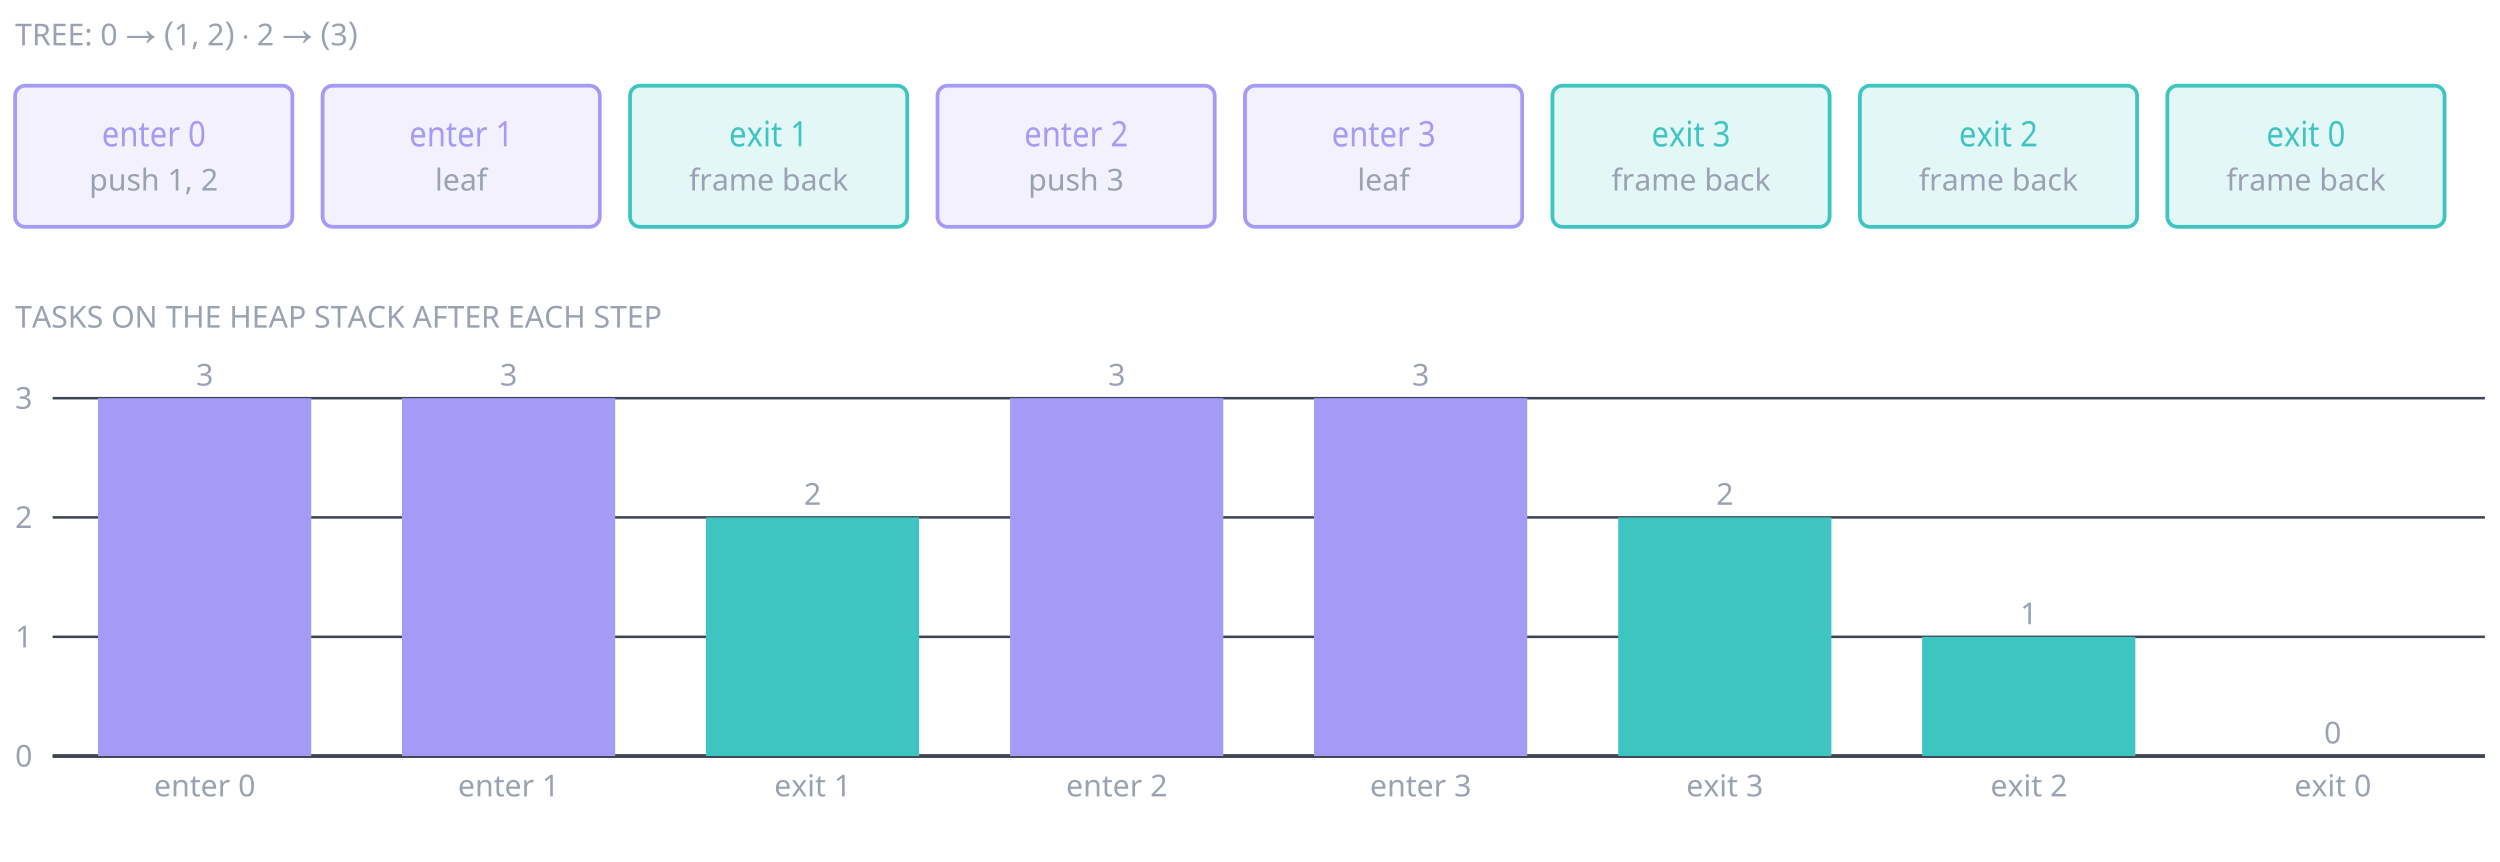
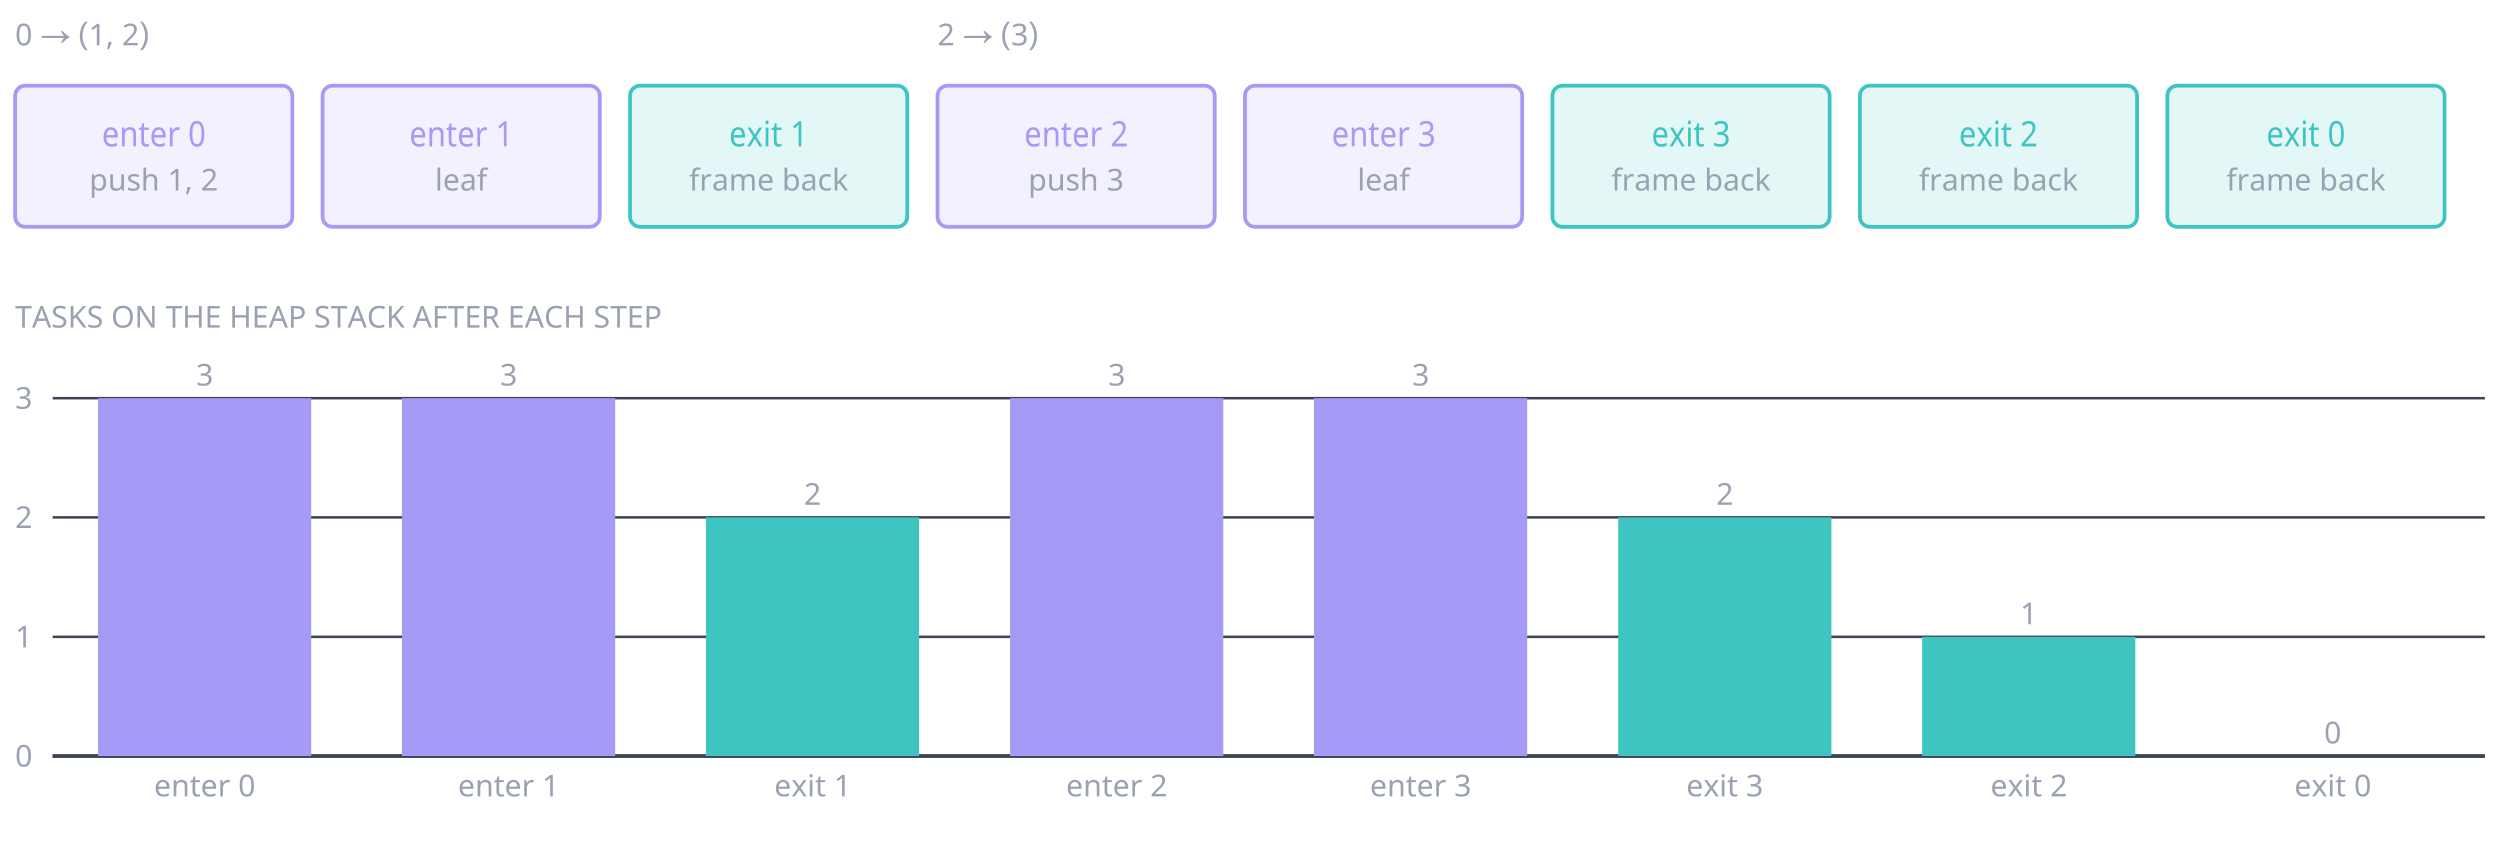
- <svg xmlns="http://www.w3.org/2000/svg" width="992" height="342" viewBox="-6 -6 992 342" role="img" aria-label="A walk of the tree where node 0 has children 1 and 2 and node 2 has child 3 enters 0, 1, 2, 3 and exits 1, 3, 2, 0: each node is entered before its children and exited after all of them. The heap stack holds at most 3 tasks.">
+ <svg xmlns="http://www.w3.org/2000/svg" width="992" height="342" viewBox="-6 -6 992 342" role="img" aria-label="A walk of the tree enters 0, 1, 2, 3 and exits 1, 3, 2, 0: each node is entered before its children and exited after all of them. Over the walk the enters name the children 1, 2, 3, in that order. The heap stack holds at most 3 tasks.">
  <defs>
    <path id="g12-2192" d="M8.892 -0.996L8.208 -0.996Q8.796 -2.28 9.36 -2.916L0.612 -2.916L0.612 -3.768L9.36 -3.768Q8.784 -4.404 8.208 -5.676L8.892 -5.676Q9.528 -4.944 10.188 -4.398Q10.848 -3.852 11.532 -3.504L11.532 -3.168Q10.848 -2.82 10.188 -2.28Q9.528 -1.74 8.892 -0.996Z" />
-     <path id="g12-22c5" d="M1.332 -2.616Q1.032 -2.616 0.822 -2.832Q0.612 -3.048 0.612 -3.336Q0.612 -3.636 0.822 -3.846Q1.032 -4.056 1.332 -4.056Q1.608 -4.056 1.83 -3.852Q2.052 -3.648 2.052 -3.336Q2.052 -3.036 1.842 -2.826Q1.632 -2.616 1.332 -2.616Z" />
    <path id="g12-28" d="M2.58 1.896Q1.5 0.756 0.99 -0.696Q0.48 -2.148 0.48 -3.708Q0.48 -5.292 0.99 -6.768Q1.5 -8.244 2.58 -9.408L3.576 -9.408Q2.568 -8.196 2.058 -6.726Q1.548 -5.256 1.548 -3.72Q1.548 -2.208 2.064 -0.762Q2.58 0.684 3.564 1.896L2.58 1.896Z" />
    <path id="g12-29" d="M0.372 1.896Q1.368 0.684 1.878 -0.762Q2.388 -2.208 2.388 -3.72Q2.388 -5.256 1.878 -6.726Q1.368 -8.196 0.36 -9.408L1.356 -9.408Q2.436 -8.244 2.946 -6.768Q3.456 -5.292 3.456 -3.708Q3.456 -2.148 2.946 -0.696Q2.436 0.756 1.356 1.896L0.372 1.896Z" />
    <path id="g12-2c" d="M0.492 1.548Q0.66 0.864 0.834 0.048Q1.008 -0.768 1.092 -1.392L2.22 -1.392L2.304 -1.26Q2.148 -0.624 1.854 0.138Q1.56 0.9 1.272 1.548L0.492 1.548Z" />
    <path id="g12-30" d="M3.42 0.12Q1.968 0.12 1.278 -1.05Q0.588 -2.22 0.588 -4.296Q0.588 -5.688 0.87 -6.672Q1.152 -7.656 1.776 -8.178Q2.4 -8.7 3.42 -8.7Q4.86 -8.7 5.568 -7.542Q6.276 -6.384 6.276 -4.296Q6.276 -2.916 5.988 -1.926Q5.7 -0.936 5.076 -0.408Q4.452 0.12 3.42 0.12ZM3.42 -0.78Q4.38 -0.78 4.794 -1.65Q5.208 -2.52 5.208 -4.296Q5.208 -6.048 4.794 -6.924Q4.38 -7.8 3.42 -7.8Q2.448 -7.8 2.046 -6.924Q1.644 -6.048 1.644 -4.296Q1.644 -2.532 2.046 -1.656Q2.448 -0.78 3.42 -0.78Z" />
    <path id="g12-31" d="M3.228 0L3.228 -5.988Q3.228 -6.504 3.24 -6.816Q3.252 -7.128 3.276 -7.464Q3.084 -7.284 2.928 -7.146Q2.772 -7.008 2.532 -6.804L1.62 -6.06L1.068 -6.768L3.384 -8.568L4.26 -8.568L4.26 0L3.228 0Z" />
    <path id="g12-32" d="M0.576 0L0.576 -0.876L2.82 -3.144Q3.468 -3.792 3.912 -4.296Q4.356 -4.8 4.584 -5.286Q4.812 -5.772 4.812 -6.348Q4.812 -7.056 4.392 -7.422Q3.972 -7.788 3.3 -7.788Q2.676 -7.788 2.202 -7.572Q1.728 -7.356 1.236 -6.972L0.672 -7.68Q1.176 -8.1 1.83 -8.394Q2.484 -8.688 3.3 -8.688Q4.5 -8.688 5.196 -8.082Q5.892 -7.476 5.892 -6.408Q5.892 -5.736 5.616 -5.154Q5.34 -4.572 4.848 -3.996Q4.356 -3.42 3.696 -2.772L1.908 -1.008L1.908 -0.96L6.24 -0.96L6.24 0L0.576 0Z" />
    <path id="g12-33" d="M2.892 0.12Q2.22 0.12 1.644 0.018Q1.068 -0.084 0.54 -0.348L0.54 -1.332Q1.08 -1.068 1.704 -0.918Q2.328 -0.768 2.904 -0.768Q4.056 -0.768 4.566 -1.218Q5.076 -1.668 5.076 -2.46Q5.076 -3.264 4.446 -3.618Q3.816 -3.972 2.676 -3.972L1.848 -3.972L1.848 -4.872L2.688 -4.872Q3.744 -4.872 4.29 -5.316Q4.836 -5.76 4.836 -6.492Q4.836 -7.116 4.416 -7.458Q3.996 -7.8 3.276 -7.8Q2.58 -7.8 2.088 -7.596Q1.596 -7.392 1.116 -7.08L0.588 -7.8Q1.044 -8.16 1.722 -8.424Q2.4 -8.688 3.264 -8.688Q4.608 -8.688 5.262 -8.088Q5.916 -7.488 5.916 -6.564Q5.916 -5.7 5.436 -5.19Q4.956 -4.68 4.14 -4.512L4.14 -4.464Q5.172 -4.344 5.676 -3.816Q6.18 -3.288 6.18 -2.436Q6.18 -1.692 5.832 -1.11Q5.484 -0.528 4.758 -0.204Q4.032 0.12 2.892 0.12Z" />
-     <path id="g12-3a" d="M1.596 -4.968Q1.296 -4.968 1.08 -5.16Q0.864 -5.352 0.864 -5.784Q0.864 -6.24 1.08 -6.42Q1.296 -6.6 1.596 -6.6Q1.908 -6.6 2.13 -6.42Q2.352 -6.24 2.352 -5.784Q2.352 -5.352 2.13 -5.16Q1.908 -4.968 1.596 -4.968ZM1.596 0.168Q1.296 0.168 1.08 -0.024Q0.864 -0.216 0.864 -0.648Q0.864 -1.092 1.08 -1.272Q1.296 -1.452 1.596 -1.452Q1.908 -1.452 2.13 -1.272Q2.352 -1.092 2.352 -0.648Q2.352 -0.216 2.13 -0.024Q1.908 0.168 1.596 0.168Z" />
    <path id="g12-41" d="M0 0L3.348 -8.604L4.32 -8.604L7.656 0L6.54 0L5.508 -2.652L2.112 -2.652L1.092 0L0 0ZM2.472 -3.612L5.184 -3.612L4.224 -6.204Q4.188 -6.3 4.104 -6.552Q4.02 -6.804 3.942 -7.074Q3.864 -7.344 3.816 -7.488Q3.732 -7.116 3.624 -6.762Q3.516 -6.408 3.444 -6.204L2.472 -3.612Z" />
    <path id="g12-43" d="M4.668 0.12Q3.36 0.12 2.484 -0.42Q1.608 -0.96 1.17 -1.956Q0.732 -2.952 0.732 -4.296Q0.732 -5.592 1.206 -6.582Q1.68 -7.572 2.604 -8.13Q3.528 -8.688 4.848 -8.688Q6.204 -8.688 7.212 -8.184L6.78 -7.272Q6.384 -7.452 5.898 -7.596Q5.412 -7.74 4.836 -7.74Q3.456 -7.74 2.664 -6.816Q1.872 -5.892 1.872 -4.284Q1.872 -2.688 2.61 -1.758Q3.348 -0.828 4.824 -0.828Q5.388 -0.828 5.892 -0.924Q6.396 -1.02 6.876 -1.164L6.876 -0.228Q6.396 -0.048 5.886 0.036Q5.376 0.12 4.668 0.12Z" />
    <path id="g12-45" d="M1.164 0L1.164 -8.568L5.952 -8.568L5.952 -7.62L2.244 -7.62L2.244 -4.944L5.736 -4.944L5.736 -4.008L2.244 -4.008L2.244 -0.948L5.952 -0.948L5.952 0L1.164 0Z" />
    <path id="g12-46" d="M1.164 0L1.164 -8.568L5.952 -8.568L5.952 -7.62L2.244 -7.62L2.244 -4.584L5.724 -4.584L5.724 -3.636L2.244 -3.636L2.244 0L1.164 0Z" />
    <path id="g12-48" d="M1.164 0L1.164 -8.568L2.244 -8.568L2.244 -4.944L6.636 -4.944L6.636 -8.568L7.716 -8.568L7.716 0L6.636 0L6.636 -3.996L2.244 -3.996L2.244 0L1.164 0Z" />
    <path id="g12-4b" d="M1.164 0L1.164 -8.568L2.244 -8.568L2.244 -4.344Q2.616 -4.752 2.982 -5.16Q3.348 -5.568 3.72 -5.976L6.036 -8.568L7.296 -8.568L3.9 -4.836L7.428 0L6.156 0L3.12 -4.092L2.244 -3.324L2.244 0L1.164 0Z" />
    <path id="g12-4e" d="M1.164 0L1.164 -8.568L2.412 -8.568L6.984 -1.476L7.032 -1.476Q7.02 -1.668 7.002 -2.052Q6.984 -2.436 6.966 -2.892Q6.948 -3.348 6.948 -3.732L6.948 -8.568L7.956 -8.568L7.956 0L6.696 0L2.112 -7.116L2.064 -7.116Q2.1 -6.696 2.13 -6.072Q2.16 -5.448 2.16 -4.788L2.16 0L1.164 0Z" />
    <path id="g12-4f" d="M4.692 0.12Q3.36 0.12 2.478 -0.432Q1.596 -0.984 1.164 -1.98Q0.732 -2.976 0.732 -4.308Q0.732 -5.628 1.164 -6.612Q1.596 -7.596 2.478 -8.148Q3.36 -8.7 4.704 -8.7Q5.988 -8.7 6.864 -8.154Q7.74 -7.608 8.19 -6.618Q8.64 -5.628 8.64 -4.296Q8.64 -2.964 8.19 -1.974Q7.74 -0.984 6.864 -0.432Q5.988 0.12 4.692 0.12ZM4.692 -0.816Q6.156 -0.816 6.828 -1.746Q7.5 -2.676 7.5 -4.296Q7.5 -5.916 6.828 -6.834Q6.156 -7.752 4.704 -7.752Q3.252 -7.752 2.562 -6.834Q1.872 -5.916 1.872 -4.296Q1.872 -2.676 2.556 -1.746Q3.24 -0.816 4.692 -0.816Z" />
    <path id="g12-50" d="M1.164 0L1.164 -8.568L3.432 -8.568Q5.112 -8.568 5.88 -7.908Q6.648 -7.248 6.648 -6.048Q6.648 -5.34 6.33 -4.722Q6.012 -4.104 5.262 -3.72Q4.512 -3.336 3.228 -3.336L2.244 -3.336L2.244 0L1.164 0ZM2.244 -4.26L3.108 -4.26Q4.332 -4.26 4.932 -4.656Q5.532 -5.052 5.532 -6Q5.532 -6.828 5.004 -7.236Q4.476 -7.644 3.336 -7.644L2.244 -7.644L2.244 -4.26Z" />
    <path id="g12-52" d="M1.164 0L1.164 -8.568L3.528 -8.568Q5.124 -8.568 5.886 -7.962Q6.648 -7.356 6.648 -6.132Q6.648 -5.448 6.396 -4.992Q6.144 -4.536 5.754 -4.266Q5.364 -3.996 4.932 -3.84L7.284 0L6.024 0L3.948 -3.54L2.244 -3.54L2.244 0L1.164 0ZM2.244 -4.452L3.528 -4.452Q4.572 -4.452 5.052 -4.866Q5.532 -5.28 5.532 -6.084Q5.532 -6.924 5.028 -7.278Q4.524 -7.632 3.468 -7.632L2.244 -7.632L2.244 -4.452Z" />
    <path id="g12-53" d="M2.964 0.12Q2.244 0.12 1.632 0.012Q1.02 -0.096 0.612 -0.288L0.612 -1.32Q1.044 -1.128 1.686 -0.972Q2.328 -0.816 3.012 -0.816Q3.972 -0.816 4.458 -1.188Q4.944 -1.56 4.944 -2.196Q4.944 -2.616 4.764 -2.904Q4.584 -3.192 4.146 -3.438Q3.708 -3.684 2.928 -3.96Q1.836 -4.356 1.278 -4.932Q0.72 -5.508 0.72 -6.504Q0.72 -7.188 1.068 -7.674Q1.416 -8.16 2.034 -8.424Q2.652 -8.688 3.456 -8.688Q4.164 -8.688 4.752 -8.556Q5.34 -8.424 5.82 -8.208L5.484 -7.284Q5.04 -7.476 4.518 -7.608Q3.996 -7.74 3.432 -7.74Q2.628 -7.74 2.22 -7.398Q1.812 -7.056 1.812 -6.492Q1.812 -6.06 1.992 -5.772Q2.172 -5.484 2.58 -5.256Q2.988 -5.028 3.684 -4.764Q4.44 -4.488 4.962 -4.17Q5.484 -3.852 5.754 -3.408Q6.024 -2.964 6.024 -2.292Q6.024 -1.152 5.196 -0.516Q4.368 0.12 2.964 0.12Z" />
    <path id="g12-54" d="M2.796 0L2.796 -7.62L0.12 -7.62L0.12 -8.568L6.54 -8.568L6.54 -7.62L3.876 -7.62L3.876 0L2.796 0Z" />
    <path id="g12-61" d="M2.58 0.12Q1.704 0.12 1.128 -0.342Q0.552 -0.804 0.552 -1.788Q0.552 -2.748 1.308 -3.27Q2.064 -3.792 3.636 -3.84L4.728 -3.876L4.728 -4.26Q4.728 -5.064 4.38 -5.376Q4.032 -5.688 3.396 -5.688Q2.892 -5.688 2.436 -5.538Q1.98 -5.388 1.584 -5.196L1.26 -5.988Q1.68 -6.216 2.256 -6.378Q2.832 -6.54 3.456 -6.54Q4.632 -6.54 5.196 -6.024Q5.76 -5.508 5.76 -4.38L5.76 0L4.992 0L4.788 -0.912L4.74 -0.912Q4.32 -0.384 3.858 -0.132Q3.396 0.12 2.58 0.12ZM2.82 -0.732Q3.636 -0.732 4.176 -1.182Q4.716 -1.632 4.716 -2.568L4.716 -3.144L3.768 -3.108Q2.568 -3.06 2.106 -2.724Q1.644 -2.388 1.644 -1.776Q1.644 -1.236 1.974 -0.984Q2.304 -0.732 2.82 -0.732Z" />
    <path id="g12-62" d="M4.068 0.12Q3.312 0.12 2.832 -0.156Q2.352 -0.432 2.076 -0.816L1.992 -0.816L1.776 0L1.02 0L1.02 -9.12L2.076 -9.12L2.076 -6.9Q2.076 -6.492 2.058 -6.138Q2.04 -5.784 2.016 -5.58L2.076 -5.58Q2.352 -5.988 2.832 -6.264Q3.312 -6.54 4.068 -6.54Q5.268 -6.54 5.994 -5.706Q6.72 -4.872 6.72 -3.216Q6.72 -1.56 5.988 -0.72Q5.256 0.12 4.068 0.12ZM3.912 -0.756Q4.776 -0.756 5.202 -1.392Q5.628 -2.028 5.628 -3.228Q5.628 -5.664 3.888 -5.664Q2.868 -5.664 2.472 -5.076Q2.076 -4.488 2.076 -3.252L2.076 -3.204Q2.076 -2.016 2.466 -1.386Q2.856 -0.756 3.912 -0.756Z" />
    <path id="g12-63" d="M3.6 0.12Q2.748 0.12 2.082 -0.228Q1.416 -0.576 1.038 -1.308Q0.66 -2.04 0.66 -3.18Q0.66 -4.368 1.056 -5.112Q1.452 -5.856 2.13 -6.204Q2.808 -6.552 3.672 -6.552Q4.164 -6.552 4.62 -6.45Q5.076 -6.348 5.364 -6.204L5.04 -5.328Q4.752 -5.436 4.368 -5.532Q3.984 -5.628 3.648 -5.628Q1.752 -5.628 1.752 -3.192Q1.752 -2.028 2.214 -1.41Q2.676 -0.792 3.588 -0.792Q4.116 -0.792 4.518 -0.9Q4.92 -1.008 5.256 -1.164L5.256 -0.228Q4.932 -0.06 4.542 0.03Q4.152 0.12 3.6 0.12Z" />
    <path id="g12-65" d="M3.756 0.12Q2.844 0.12 2.142 -0.252Q1.44 -0.624 1.05 -1.362Q0.66 -2.1 0.66 -3.168Q0.66 -4.224 1.014 -4.98Q1.368 -5.736 2.01 -6.144Q2.652 -6.552 3.504 -6.552Q4.332 -6.552 4.926 -6.192Q5.52 -5.832 5.838 -5.178Q6.156 -4.524 6.156 -3.648L6.156 -3.012L1.752 -3.012Q1.776 -1.92 2.31 -1.35Q2.844 -0.78 3.804 -0.78Q4.416 -0.78 4.89 -0.894Q5.364 -1.008 5.868 -1.224L5.868 -0.3Q5.376 -0.084 4.896 0.018Q4.416 0.12 3.756 0.12ZM1.776 -3.852L5.052 -3.852Q5.052 -4.668 4.674 -5.178Q4.296 -5.688 3.492 -5.688Q2.736 -5.688 2.298 -5.202Q1.86 -4.716 1.776 -3.852Z" />
    <path id="g12-66" d="M1.308 0L1.308 -5.616L0.18 -5.616L0.18 -6.108L1.308 -6.468L1.308 -6.84Q1.308 -8.088 1.86 -8.634Q2.412 -9.18 3.396 -9.18Q3.78 -9.18 4.098 -9.114Q4.416 -9.048 4.644 -8.964L4.368 -8.136Q4.176 -8.196 3.924 -8.256Q3.672 -8.316 3.408 -8.316Q2.88 -8.316 2.622 -7.962Q2.364 -7.608 2.364 -6.852L2.364 -6.432L3.984 -6.432L3.984 -5.616L2.364 -5.616L2.364 0L1.308 0Z" />
    <path id="g12-68" d="M1.02 0L1.02 -9.12L2.076 -9.12L2.076 -6.444Q2.076 -5.964 2.016 -5.544L2.088 -5.544Q2.4 -6.036 2.934 -6.288Q3.468 -6.54 4.092 -6.54Q5.268 -6.54 5.856 -5.982Q6.444 -5.424 6.444 -4.188L6.444 0L5.4 0L5.4 -4.116Q5.4 -5.664 3.96 -5.664Q2.88 -5.664 2.478 -5.058Q2.076 -4.452 2.076 -3.324L2.076 0L1.02 0Z" />
    <path id="g12-69" d="M1.02 0L1.02 -6.432L2.076 -6.432L2.076 0L1.02 0ZM1.56 -7.5Q1.296 -7.5 1.116 -7.668Q0.936 -7.836 0.936 -8.172Q0.936 -8.52 1.116 -8.682Q1.296 -8.844 1.56 -8.844Q1.8 -8.844 1.986 -8.682Q2.172 -8.52 2.172 -8.172Q2.172 -7.836 1.986 -7.668Q1.8 -7.5 1.56 -7.5Z" />
    <path id="g12-6b" d="M1.02 0L1.02 -9.12L2.064 -9.12L2.064 -4.356Q2.064 -4.164 2.052 -3.852Q2.04 -3.54 2.016 -3.312L2.064 -3.312Q2.136 -3.408 2.28 -3.588Q2.424 -3.768 2.574 -3.954Q2.724 -4.14 2.832 -4.26L4.884 -6.432L6.12 -6.432L3.516 -3.684L6.3 0L5.028 0L2.796 -3L2.064 -2.364L2.064 0L1.02 0Z" />
    <path id="g12-6c" d="M1.02 0L1.02 -9.12L2.076 -9.12L2.076 0L1.02 0Z" />
    <path id="g12-6d" d="M1.02 0L1.02 -6.432L1.872 -6.432L2.028 -5.556L2.088 -5.556Q2.388 -6.06 2.898 -6.306Q3.408 -6.552 3.984 -6.552Q5.496 -6.552 5.952 -5.472L6.012 -5.472Q6.336 -6.024 6.894 -6.288Q7.452 -6.552 8.076 -6.552Q9.168 -6.552 9.708 -5.994Q10.248 -5.436 10.248 -4.188L10.248 0L9.204 0L9.204 -4.14Q9.204 -5.664 7.896 -5.664Q6.96 -5.664 6.558 -5.124Q6.156 -4.584 6.156 -3.552L6.156 0L5.112 0L5.112 -4.14Q5.112 -5.664 3.792 -5.664Q2.82 -5.664 2.448 -5.064Q2.076 -4.464 2.076 -3.336L2.076 0L1.02 0Z" />
    <path id="g12-6e" d="M1.02 0L1.02 -6.432L1.872 -6.432L2.028 -5.556L2.088 -5.556Q2.4 -6.06 2.952 -6.306Q3.504 -6.552 4.116 -6.552Q5.268 -6.552 5.856 -5.994Q6.444 -5.436 6.444 -4.188L6.444 0L5.4 0L5.4 -4.116Q5.4 -5.664 3.96 -5.664Q2.892 -5.664 2.484 -5.064Q2.076 -4.464 2.076 -3.336L2.076 0L1.02 0Z" />
    <path id="g12-70" d="M1.02 2.88L1.02 -6.432L1.884 -6.432L2.028 -5.556L2.076 -5.556Q2.364 -5.976 2.832 -6.264Q3.3 -6.552 4.08 -6.552Q5.268 -6.552 5.994 -5.724Q6.72 -4.896 6.72 -3.228Q6.72 -1.584 5.994 -0.732Q5.268 0.12 4.068 0.12Q3.324 0.12 2.838 -0.162Q2.352 -0.444 2.076 -0.816L2.004 -0.816Q2.028 -0.612 2.052 -0.3Q2.076 0.012 2.076 0.24L2.076 2.88L1.02 2.88ZM3.912 -0.756Q4.5 -0.756 4.878 -1.08Q5.256 -1.404 5.442 -1.962Q5.628 -2.52 5.628 -3.24Q5.628 -4.344 5.202 -5.004Q4.776 -5.664 3.888 -5.664Q2.904 -5.664 2.502 -5.112Q2.1 -4.56 2.076 -3.432L2.076 -3.228Q2.076 -2.04 2.466 -1.398Q2.856 -0.756 3.912 -0.756Z" />
    <path id="g12-72" d="M1.02 0L1.02 -6.432L1.884 -6.432L2.004 -5.256L2.052 -5.256Q2.364 -5.784 2.856 -6.168Q3.348 -6.552 4.02 -6.552Q4.2 -6.552 4.41 -6.534Q4.62 -6.516 4.776 -6.48L4.644 -5.508Q4.488 -5.544 4.302 -5.568Q4.116 -5.592 3.948 -5.592Q3.456 -5.592 3.024 -5.322Q2.592 -5.052 2.334 -4.566Q2.076 -4.08 2.076 -3.432L2.076 0L1.02 0Z" />
    <path id="g12-73" d="M2.64 0.12Q1.968 0.12 1.482 0.012Q0.996 -0.096 0.624 -0.288L0.624 -1.248Q1.008 -1.056 1.554 -0.894Q2.1 -0.732 2.664 -0.732Q3.468 -0.732 3.828 -0.99Q4.188 -1.248 4.188 -1.68Q4.188 -1.92 4.056 -2.112Q3.924 -2.304 3.582 -2.496Q3.24 -2.688 2.604 -2.928Q1.98 -3.168 1.536 -3.408Q1.092 -3.648 0.852 -3.984Q0.612 -4.32 0.612 -4.848Q0.612 -5.664 1.278 -6.108Q1.944 -6.552 3.024 -6.552Q3.612 -6.552 4.122 -6.438Q4.632 -6.324 5.076 -6.12L4.716 -5.28Q4.308 -5.448 3.864 -5.568Q3.42 -5.688 2.952 -5.688Q2.304 -5.688 1.962 -5.478Q1.62 -5.268 1.62 -4.908Q1.62 -4.644 1.776 -4.458Q1.932 -4.272 2.298 -4.098Q2.664 -3.924 3.276 -3.684Q3.888 -3.456 4.32 -3.21Q4.752 -2.964 4.98 -2.628Q5.208 -2.292 5.208 -1.776Q5.208 -0.84 4.512 -0.36Q3.816 0.12 2.64 0.12Z" />
    <path id="g12-74" d="M2.988 0.12Q2.484 0.12 2.058 -0.054Q1.632 -0.228 1.368 -0.66Q1.104 -1.092 1.104 -1.872L1.104 -5.616L0.192 -5.616L0.192 -6.12L1.116 -6.54L1.536 -7.908L2.16 -7.908L2.16 -6.432L4.02 -6.432L4.02 -5.616L2.16 -5.616L2.16 -1.896Q2.16 -1.308 2.442 -1.026Q2.724 -0.744 3.168 -0.744Q3.408 -0.744 3.66 -0.786Q3.912 -0.828 4.068 -0.876L4.068 -0.072Q3.9 0.012 3.588 0.066Q3.276 0.12 2.988 0.12Z" />
    <path id="g12-75" d="M3.288 0.12Q2.124 0.12 1.536 -0.438Q0.948 -0.996 0.948 -2.22L0.948 -6.432L2.016 -6.432L2.016 -2.292Q2.016 -0.756 3.444 -0.756Q4.512 -0.756 4.926 -1.356Q5.34 -1.956 5.34 -3.084L5.34 -6.432L6.396 -6.432L6.396 0L5.532 0L5.376 -0.852L5.328 -0.852Q5.016 -0.348 4.464 -0.114Q3.912 0.12 3.288 0.12Z" />
    <path id="g12-78" d="M0.216 0L2.544 -3.288L0.324 -6.432L1.524 -6.432L3.18 -4.008L4.824 -6.432L6.012 -6.432L3.792 -3.288L6.132 0L4.932 0L3.18 -2.568L1.404 0L0.216 0Z" />
    <path id="g14-30" d="M3.99 0.14Q2.296 0.14 1.491 -1.225Q0.686 -2.59 0.686 -5.012Q0.686 -6.636 1.015 -7.784Q1.344 -8.932 2.072 -9.541Q2.8 -10.15 3.99 -10.15Q5.67 -10.15 6.496 -8.799Q7.322 -7.448 7.322 -5.012Q7.322 -3.402 6.986 -2.247Q6.65 -1.092 5.922 -0.476Q5.194 0.14 3.99 0.14ZM3.99 -0.91Q5.11 -0.91 5.593 -1.925Q6.076 -2.94 6.076 -5.012Q6.076 -7.056 5.593 -8.078Q5.11 -9.1 3.99 -9.1Q2.856 -9.1 2.387 -8.078Q1.918 -7.056 1.918 -5.012Q1.918 -2.954 2.387 -1.932Q2.856 -0.91 3.99 -0.91Z" />
    <path id="g14-31" d="M3.766 0L3.766 -6.986Q3.766 -7.588 3.78 -7.952Q3.794 -8.316 3.822 -8.708Q3.598 -8.498 3.416 -8.337Q3.234 -8.176 2.954 -7.938L1.89 -7.07L1.246 -7.896L3.948 -9.996L4.97 -9.996L4.97 0L3.766 0Z" />
    <path id="g14-32" d="M0.672 0L0.672 -1.022L3.29 -3.668Q4.046 -4.424 4.564 -5.012Q5.082 -5.6 5.348 -6.167Q5.614 -6.734 5.614 -7.406Q5.614 -8.232 5.124 -8.659Q4.634 -9.086 3.85 -9.086Q3.122 -9.086 2.569 -8.834Q2.016 -8.582 1.442 -8.134L0.784 -8.96Q1.372 -9.45 2.135 -9.793Q2.898 -10.136 3.85 -10.136Q5.25 -10.136 6.062 -9.429Q6.874 -8.722 6.874 -7.476Q6.874 -6.692 6.552 -6.013Q6.23 -5.334 5.656 -4.662Q5.082 -3.99 4.312 -3.234L2.226 -1.176L2.226 -1.12L7.28 -1.12L7.28 0L0.672 0Z" />
    <path id="g14-33" d="M3.374 0.14Q2.59 0.14 1.918 0.021Q1.246 -0.098 0.63 -0.406L0.63 -1.554Q1.26 -1.246 1.988 -1.071Q2.716 -0.896 3.388 -0.896Q4.732 -0.896 5.327 -1.421Q5.922 -1.946 5.922 -2.87Q5.922 -3.808 5.187 -4.221Q4.452 -4.634 3.122 -4.634L2.156 -4.634L2.156 -5.684L3.136 -5.684Q4.368 -5.684 5.005 -6.202Q5.642 -6.72 5.642 -7.574Q5.642 -8.302 5.152 -8.701Q4.662 -9.1 3.822 -9.1Q3.01 -9.1 2.436 -8.862Q1.862 -8.624 1.302 -8.26L0.686 -9.1Q1.218 -9.52 2.009 -9.828Q2.8 -10.136 3.808 -10.136Q5.376 -10.136 6.139 -9.436Q6.902 -8.736 6.902 -7.658Q6.902 -6.65 6.342 -6.055Q5.782 -5.46 4.83 -5.264L4.83 -5.208Q6.034 -5.068 6.622 -4.452Q7.21 -3.836 7.21 -2.842Q7.21 -1.974 6.804 -1.295Q6.398 -0.616 5.551 -0.238Q4.704 0.14 3.374 0.14Z" />
    <path id="g14-65" d="M4.382 0.14Q3.318 0.14 2.499 -0.294Q1.68 -0.728 1.225 -1.589Q0.77 -2.45 0.77 -3.696Q0.77 -4.928 1.183 -5.81Q1.596 -6.692 2.345 -7.168Q3.094 -7.644 4.088 -7.644Q5.054 -7.644 5.747 -7.224Q6.44 -6.804 6.811 -6.041Q7.182 -5.278 7.182 -4.256L7.182 -3.514L2.044 -3.514Q2.072 -2.24 2.695 -1.575Q3.318 -0.91 4.438 -0.91Q5.152 -0.91 5.705 -1.043Q6.258 -1.176 6.846 -1.428L6.846 -0.35Q6.272 -0.098 5.712 0.021Q5.152 0.14 4.382 0.14ZM2.072 -4.494L5.894 -4.494Q5.894 -5.446 5.453 -6.041Q5.012 -6.636 4.074 -6.636Q3.192 -6.636 2.681 -6.069Q2.17 -5.502 2.072 -4.494Z" />
    <path id="g14-69" d="M1.19 0L1.19 -7.504L2.422 -7.504L2.422 0L1.19 0ZM1.82 -8.75Q1.512 -8.75 1.302 -8.946Q1.092 -9.142 1.092 -9.534Q1.092 -9.94 1.302 -10.129Q1.512 -10.318 1.82 -10.318Q2.1 -10.318 2.317 -10.129Q2.534 -9.94 2.534 -9.534Q2.534 -9.142 2.317 -8.946Q2.1 -8.75 1.82 -8.75Z" />
    <path id="g14-6e" d="M1.19 0L1.19 -7.504L2.184 -7.504L2.366 -6.482L2.436 -6.482Q2.8 -7.07 3.444 -7.357Q4.088 -7.644 4.802 -7.644Q6.146 -7.644 6.832 -6.993Q7.518 -6.342 7.518 -4.886L7.518 0L6.3 0L6.3 -4.802Q6.3 -6.608 4.62 -6.608Q3.374 -6.608 2.898 -5.908Q2.422 -5.208 2.422 -3.892L2.422 0L1.19 0Z" />
    <path id="g14-72" d="M1.19 0L1.19 -7.504L2.198 -7.504L2.338 -6.132L2.394 -6.132Q2.758 -6.748 3.332 -7.196Q3.906 -7.644 4.69 -7.644Q4.9 -7.644 5.145 -7.623Q5.39 -7.602 5.572 -7.56L5.418 -6.426Q5.236 -6.468 5.019 -6.496Q4.802 -6.524 4.606 -6.524Q4.032 -6.524 3.528 -6.209Q3.024 -5.894 2.723 -5.327Q2.422 -4.76 2.422 -4.004L2.422 0L1.19 0Z" />
    <path id="g14-74" d="M3.486 0.14Q2.898 0.14 2.401 -0.063Q1.904 -0.266 1.596 -0.77Q1.288 -1.274 1.288 -2.184L1.288 -6.552L0.224 -6.552L0.224 -7.14L1.302 -7.63L1.792 -9.226L2.52 -9.226L2.52 -7.504L4.69 -7.504L4.69 -6.552L2.52 -6.552L2.52 -2.212Q2.52 -1.526 2.849 -1.197Q3.178 -0.868 3.696 -0.868Q3.976 -0.868 4.27 -0.917Q4.564 -0.966 4.746 -1.022L4.746 -0.084Q4.55 0.014 4.186 0.077Q3.822 0.14 3.486 0.14Z" />
    <path id="g14-78" d="M0.252 0L2.968 -3.836L0.378 -7.504L1.778 -7.504L3.71 -4.676L5.628 -7.504L7.014 -7.504L4.424 -3.836L7.154 0L5.754 0L3.71 -2.996L1.638 0L0.252 0Z" />
  </defs>
  <g fill="#9aa1b3" transform="translate(0,12)">
-     <use href="#g12-54" x="0" />
-     <use href="#g12-52" x="6.7" />
-     <use href="#g12-45" x="14.1" />
-     <use href="#g12-45" x="20.8" />
-     <use href="#g12-3a" x="27.5" />
-     <use href="#g12-30" x="33.8" />
-     <use href="#g12-2192" x="43.8" />
-     <use href="#g12-28" x="59.1" />
-     <use href="#g12-31" x="63" />
-     <use href="#g12-2c" x="69.9" />
-     <use href="#g12-32" x="76.2" />
-     <use href="#g12-29" x="83.1" />
-     <use href="#g12-22c5" x="90.1" />
-     <use href="#g12-32" x="95.9" />
-     <use href="#g12-2192" x="105.9" />
-     <use href="#g12-28" x="121.2" />
-     <use href="#g12-33" x="125.1" />
-     <use href="#g12-29" x="132" />
+     <use href="#g12-30" x="0" />
+     <use href="#g12-2192" x="10" />
+     <use href="#g12-28" x="25.2" />
+     <use href="#g12-31" x="29.2" />
+     <use href="#g12-2c" x="36" />
+     <use href="#g12-32" x="42.4" />
+     <use href="#g12-29" x="49.2" />
+   </g>
+   <g fill="#9aa1b3" transform="translate(366,12)">
+     <use href="#g12-32" x="0" />
+     <use href="#g12-2192" x="10" />
+     <use href="#g12-28" x="25.2" />
+     <use href="#g12-33" x="29.2" />
+     <use href="#g12-29" x="36" />
  </g>
  <rect x="0" y="28" width="110" height="56" rx="4" stroke="#a59bf7" stroke-width="1.5" fill="#a59bf7" fill-opacity="0.14" />
  <g fill="#a59bf7" transform="translate(34.4,52.1) scale(0.88,1)">
    <use href="#g14-65" x="0" />
    <use href="#g14-6e" x="7.9" />
    <use href="#g14-74" x="16.5" />
    <use href="#g14-65" x="21.6" />
    <use href="#g14-72" x="29.5" />
    <use href="#g14-30" x="38.9" />
  </g>
  <g fill="#9aa1b3" transform="translate(29.4,69.6)">
    <use href="#g12-70" x="0" />
    <use href="#g12-75" x="7.4" />
    <use href="#g12-73" x="14.8" />
    <use href="#g12-68" x="20.5" />
    <use href="#g12-31" x="31.1" />
    <use href="#g12-2c" x="37.9" />
    <use href="#g12-32" x="44.3" />
  </g>
  <rect x="122" y="28" width="110" height="56" rx="4" stroke="#a59bf7" stroke-width="1.5" fill="#a59bf7" fill-opacity="0.14" />
  <g fill="#a59bf7" transform="translate(156.4,52.1) scale(0.88,1)">
    <use href="#g14-65" x="0" />
    <use href="#g14-6e" x="7.9" />
    <use href="#g14-74" x="16.5" />
    <use href="#g14-65" x="21.6" />
    <use href="#g14-72" x="29.5" />
    <use href="#g14-31" x="38.9" />
  </g>
  <g fill="#9aa1b3" transform="translate(166.6,69.6)">
    <use href="#g12-6c" x="0" />
    <use href="#g12-65" x="3.1" />
    <use href="#g12-61" x="9.9" />
    <use href="#g12-66" x="16.6" />
  </g>
  <rect x="244" y="28" width="110" height="56" rx="4" stroke="#3ec5c1" stroke-width="1.5" fill="#3ec5c1" fill-opacity="0.14" />
  <g fill="#3ec5c1" transform="translate(283.3,52.1) scale(0.88,1)">
    <use href="#g14-65" x="0" />
    <use href="#g14-78" x="7.9" />
    <use href="#g14-69" x="15.3" />
    <use href="#g14-74" x="18.9" />
    <use href="#g14-31" x="27.6" />
  </g>
  <g fill="#9aa1b3" transform="translate(267.4,69.6)">
    <use href="#g12-66" x="0" />
    <use href="#g12-72" x="4.1" />
    <use href="#g12-61" x="9.1" />
    <use href="#g12-6d" x="15.8" />
    <use href="#g12-65" x="27" />
    <use href="#g12-62" x="36.9" />
    <use href="#g12-61" x="44.3" />
    <use href="#g12-63" x="51" />
    <use href="#g12-6b" x="56.8" />
  </g>
  <rect x="366" y="28" width="110" height="56" rx="4" stroke="#a59bf7" stroke-width="1.5" fill="#a59bf7" fill-opacity="0.14" />
  <g fill="#a59bf7" transform="translate(400.4,52.1) scale(0.88,1)">
    <use href="#g14-65" x="0" />
    <use href="#g14-6e" x="7.9" />
    <use href="#g14-74" x="16.5" />
    <use href="#g14-65" x="21.6" />
    <use href="#g14-72" x="29.5" />
    <use href="#g14-32" x="38.9" />
  </g>
  <g fill="#9aa1b3" transform="translate(402,69.6)">
    <use href="#g12-70" x="0" />
    <use href="#g12-75" x="7.4" />
    <use href="#g12-73" x="14.8" />
    <use href="#g12-68" x="20.5" />
    <use href="#g12-33" x="31.1" />
  </g>
  <rect x="488" y="28" width="110" height="56" rx="4" stroke="#a59bf7" stroke-width="1.5" fill="#a59bf7" fill-opacity="0.14" />
  <g fill="#a59bf7" transform="translate(522.4,52.1) scale(0.88,1)">
    <use href="#g14-65" x="0" />
    <use href="#g14-6e" x="7.9" />
    <use href="#g14-74" x="16.5" />
    <use href="#g14-65" x="21.6" />
    <use href="#g14-72" x="29.5" />
    <use href="#g14-33" x="38.9" />
  </g>
  <g fill="#9aa1b3" transform="translate(532.6,69.6)">
    <use href="#g12-6c" x="0" />
    <use href="#g12-65" x="3.1" />
    <use href="#g12-61" x="9.9" />
    <use href="#g12-66" x="16.6" />
  </g>
  <rect x="610" y="28" width="110" height="56" rx="4" stroke="#3ec5c1" stroke-width="1.5" fill="#3ec5c1" fill-opacity="0.14" />
  <g fill="#3ec5c1" transform="translate(649.3,52.1) scale(0.88,1)">
    <use href="#g14-65" x="0" />
    <use href="#g14-78" x="7.9" />
    <use href="#g14-69" x="15.3" />
    <use href="#g14-74" x="18.9" />
    <use href="#g14-33" x="27.6" />
  </g>
  <g fill="#9aa1b3" transform="translate(633.4,69.6)">
    <use href="#g12-66" x="0" />
    <use href="#g12-72" x="4.1" />
    <use href="#g12-61" x="9.1" />
    <use href="#g12-6d" x="15.8" />
    <use href="#g12-65" x="27" />
    <use href="#g12-62" x="36.9" />
    <use href="#g12-61" x="44.3" />
    <use href="#g12-63" x="51" />
    <use href="#g12-6b" x="56.8" />
  </g>
  <rect x="732" y="28" width="110" height="56" rx="4" stroke="#3ec5c1" stroke-width="1.5" fill="#3ec5c1" fill-opacity="0.14" />
  <g fill="#3ec5c1" transform="translate(771.3,52.1) scale(0.88,1)">
    <use href="#g14-65" x="0" />
    <use href="#g14-78" x="7.9" />
    <use href="#g14-69" x="15.3" />
    <use href="#g14-74" x="18.9" />
    <use href="#g14-32" x="27.6" />
  </g>
  <g fill="#9aa1b3" transform="translate(755.4,69.6)">
    <use href="#g12-66" x="0" />
    <use href="#g12-72" x="4.1" />
    <use href="#g12-61" x="9.1" />
    <use href="#g12-6d" x="15.8" />
    <use href="#g12-65" x="27" />
    <use href="#g12-62" x="36.9" />
    <use href="#g12-61" x="44.3" />
    <use href="#g12-63" x="51" />
    <use href="#g12-6b" x="56.8" />
  </g>
  <rect x="854" y="28" width="110" height="56" rx="4" stroke="#3ec5c1" stroke-width="1.5" fill="#3ec5c1" fill-opacity="0.14" />
  <g fill="#3ec5c1" transform="translate(893.3,52.1) scale(0.88,1)">
    <use href="#g14-65" x="0" />
    <use href="#g14-78" x="7.9" />
    <use href="#g14-69" x="15.3" />
    <use href="#g14-74" x="18.9" />
    <use href="#g14-30" x="27.6" />
  </g>
  <g fill="#9aa1b3" transform="translate(877.4,69.6)">
    <use href="#g12-66" x="0" />
    <use href="#g12-72" x="4.1" />
    <use href="#g12-61" x="9.1" />
    <use href="#g12-6d" x="15.8" />
    <use href="#g12-65" x="27" />
    <use href="#g12-62" x="36.9" />
    <use href="#g12-61" x="44.3" />
    <use href="#g12-63" x="51" />
    <use href="#g12-6b" x="56.8" />
  </g>
  <g fill="#9aa1b3" transform="translate(0,124)">
    <use href="#g12-54" x="0" />
    <use href="#g12-41" x="6.7" />
    <use href="#g12-53" x="14.3" />
    <use href="#g12-4b" x="20.9" />
    <use href="#g12-53" x="28.4" />
    <use href="#g12-4f" x="38.1" />
    <use href="#g12-4e" x="47.4" />
    <use href="#g12-54" x="59.7" />
    <use href="#g12-48" x="66.3" />
    <use href="#g12-45" x="75.2" />
    <use href="#g12-48" x="85" />
    <use href="#g12-45" x="93.9" />
    <use href="#g12-41" x="100.6" />
    <use href="#g12-50" x="108.3" />
    <use href="#g12-53" x="118.6" />
    <use href="#g12-54" x="125.2" />
    <use href="#g12-41" x="131.9" />
    <use href="#g12-43" x="139.6" />
    <use href="#g12-4b" x="147.2" />
    <use href="#g12-41" x="157.7" />
    <use href="#g12-46" x="165.4" />
    <use href="#g12-54" x="171.6" />
    <use href="#g12-45" x="178.3" />
    <use href="#g12-52" x="184.9" />
    <use href="#g12-45" x="195.5" />
    <use href="#g12-41" x="202.2" />
    <use href="#g12-43" x="209.9" />
    <use href="#g12-48" x="217.5" />
    <use href="#g12-53" x="229.5" />
    <use href="#g12-54" x="236.1" />
    <use href="#g12-45" x="242.7" />
    <use href="#g12-50" x="249.4" />
  </g>
  <g fill="#9aa1b3" transform="translate(0,298.2)">
    <use href="#g12-30" x="0" />
  </g>
  <path d="M14.9,294 L980,294" fill="none" stroke="#3d4453" stroke-width="1" />
  <g fill="#9aa1b3" transform="translate(0,250.9)">
    <use href="#g12-31" x="0" />
  </g>
  <path d="M14.9,246.7 L980,246.7" fill="none" stroke="#3d4453" stroke-width="1" />
  <g fill="#9aa1b3" transform="translate(0,203.5)">
    <use href="#g12-32" x="0" />
  </g>
  <path d="M14.9,199.3 L980,199.3" fill="none" stroke="#3d4453" stroke-width="1" />
  <g fill="#9aa1b3" transform="translate(0,156.2)">
    <use href="#g12-33" x="0" />
  </g>
  <path d="M14.9,152 L980,152" fill="none" stroke="#3d4453" stroke-width="1" />
  <path d="M14.9,294 L980,294" fill="none" stroke="#3d4453" stroke-width="1.5" />
  <rect x="32.9" y="152" width="84.6" height="142" rx="0" fill="#a59bf7" fill-opacity="1" />
  <g fill="#9aa1b3" transform="translate(71.8,147)">
    <use href="#g12-33" x="0" />
  </g>
  <g fill="#9aa1b3" transform="translate(55.1,310)">
    <use href="#g12-65" x="0" />
    <use href="#g12-6e" x="6.8" />
    <use href="#g12-74" x="14.2" />
    <use href="#g12-65" x="18.5" />
    <use href="#g12-72" x="25.3" />
    <use href="#g12-30" x="33.4" />
  </g>
  <rect x="153.5" y="152" width="84.6" height="142" rx="0" fill="#a59bf7" fill-opacity="1" />
  <g fill="#9aa1b3" transform="translate(192.4,147)">
    <use href="#g12-33" x="0" />
  </g>
  <g fill="#9aa1b3" transform="translate(175.7,310)">
    <use href="#g12-65" x="0" />
    <use href="#g12-6e" x="6.8" />
    <use href="#g12-74" x="14.2" />
    <use href="#g12-65" x="18.5" />
    <use href="#g12-72" x="25.3" />
    <use href="#g12-31" x="33.4" />
  </g>
  <rect x="274.1" y="199.3" width="84.6" height="94.7" rx="0" fill="#3ec5c1" fill-opacity="1" />
  <g fill="#9aa1b3" transform="translate(313,194.3)">
    <use href="#g12-32" x="0" />
  </g>
  <g fill="#9aa1b3" transform="translate(301.2,310)">
    <use href="#g12-65" x="0" />
    <use href="#g12-78" x="6.8" />
    <use href="#g12-69" x="13.1" />
    <use href="#g12-74" x="16.2" />
    <use href="#g12-31" x="23.7" />
  </g>
  <rect x="394.8" y="152" width="84.6" height="142" rx="0" fill="#a59bf7" fill-opacity="1" />
  <g fill="#9aa1b3" transform="translate(433.7,147)">
    <use href="#g12-33" x="0" />
  </g>
  <g fill="#9aa1b3" transform="translate(417,310)">
    <use href="#g12-65" x="0" />
    <use href="#g12-6e" x="6.8" />
    <use href="#g12-74" x="14.2" />
    <use href="#g12-65" x="18.5" />
    <use href="#g12-72" x="25.3" />
    <use href="#g12-32" x="33.4" />
  </g>
  <rect x="515.4" y="152" width="84.6" height="142" rx="0" fill="#a59bf7" fill-opacity="1" />
  <g fill="#9aa1b3" transform="translate(554.3,147)">
    <use href="#g12-33" x="0" />
  </g>
  <g fill="#9aa1b3" transform="translate(537.6,310)">
    <use href="#g12-65" x="0" />
    <use href="#g12-6e" x="6.8" />
    <use href="#g12-74" x="14.2" />
    <use href="#g12-65" x="18.5" />
    <use href="#g12-72" x="25.3" />
    <use href="#g12-33" x="33.4" />
  </g>
  <rect x="636.1" y="199.3" width="84.6" height="94.7" rx="0" fill="#3ec5c1" fill-opacity="1" />
  <g fill="#9aa1b3" transform="translate(675,194.3)">
    <use href="#g12-32" x="0" />
  </g>
  <g fill="#9aa1b3" transform="translate(663.1,310)">
    <use href="#g12-65" x="0" />
    <use href="#g12-78" x="6.8" />
    <use href="#g12-69" x="13.1" />
    <use href="#g12-74" x="16.2" />
    <use href="#g12-33" x="23.7" />
  </g>
  <rect x="756.7" y="246.7" width="84.6" height="47.3" rx="0" fill="#3ec5c1" fill-opacity="1" />
  <g fill="#9aa1b3" transform="translate(795.6,241.7)">
    <use href="#g12-31" x="0" />
  </g>
  <g fill="#9aa1b3" transform="translate(783.8,310)">
    <use href="#g12-65" x="0" />
    <use href="#g12-78" x="6.8" />
    <use href="#g12-69" x="13.1" />
    <use href="#g12-74" x="16.2" />
    <use href="#g12-32" x="23.7" />
  </g>
  <g fill="#9aa1b3" transform="translate(916.2,289)">
    <use href="#g12-30" x="0" />
  </g>
  <g fill="#9aa1b3" transform="translate(904.4,310)">
    <use href="#g12-65" x="0" />
    <use href="#g12-78" x="6.8" />
    <use href="#g12-69" x="13.1" />
    <use href="#g12-74" x="16.2" />
    <use href="#g12-30" x="23.7" />
  </g>
</svg>
